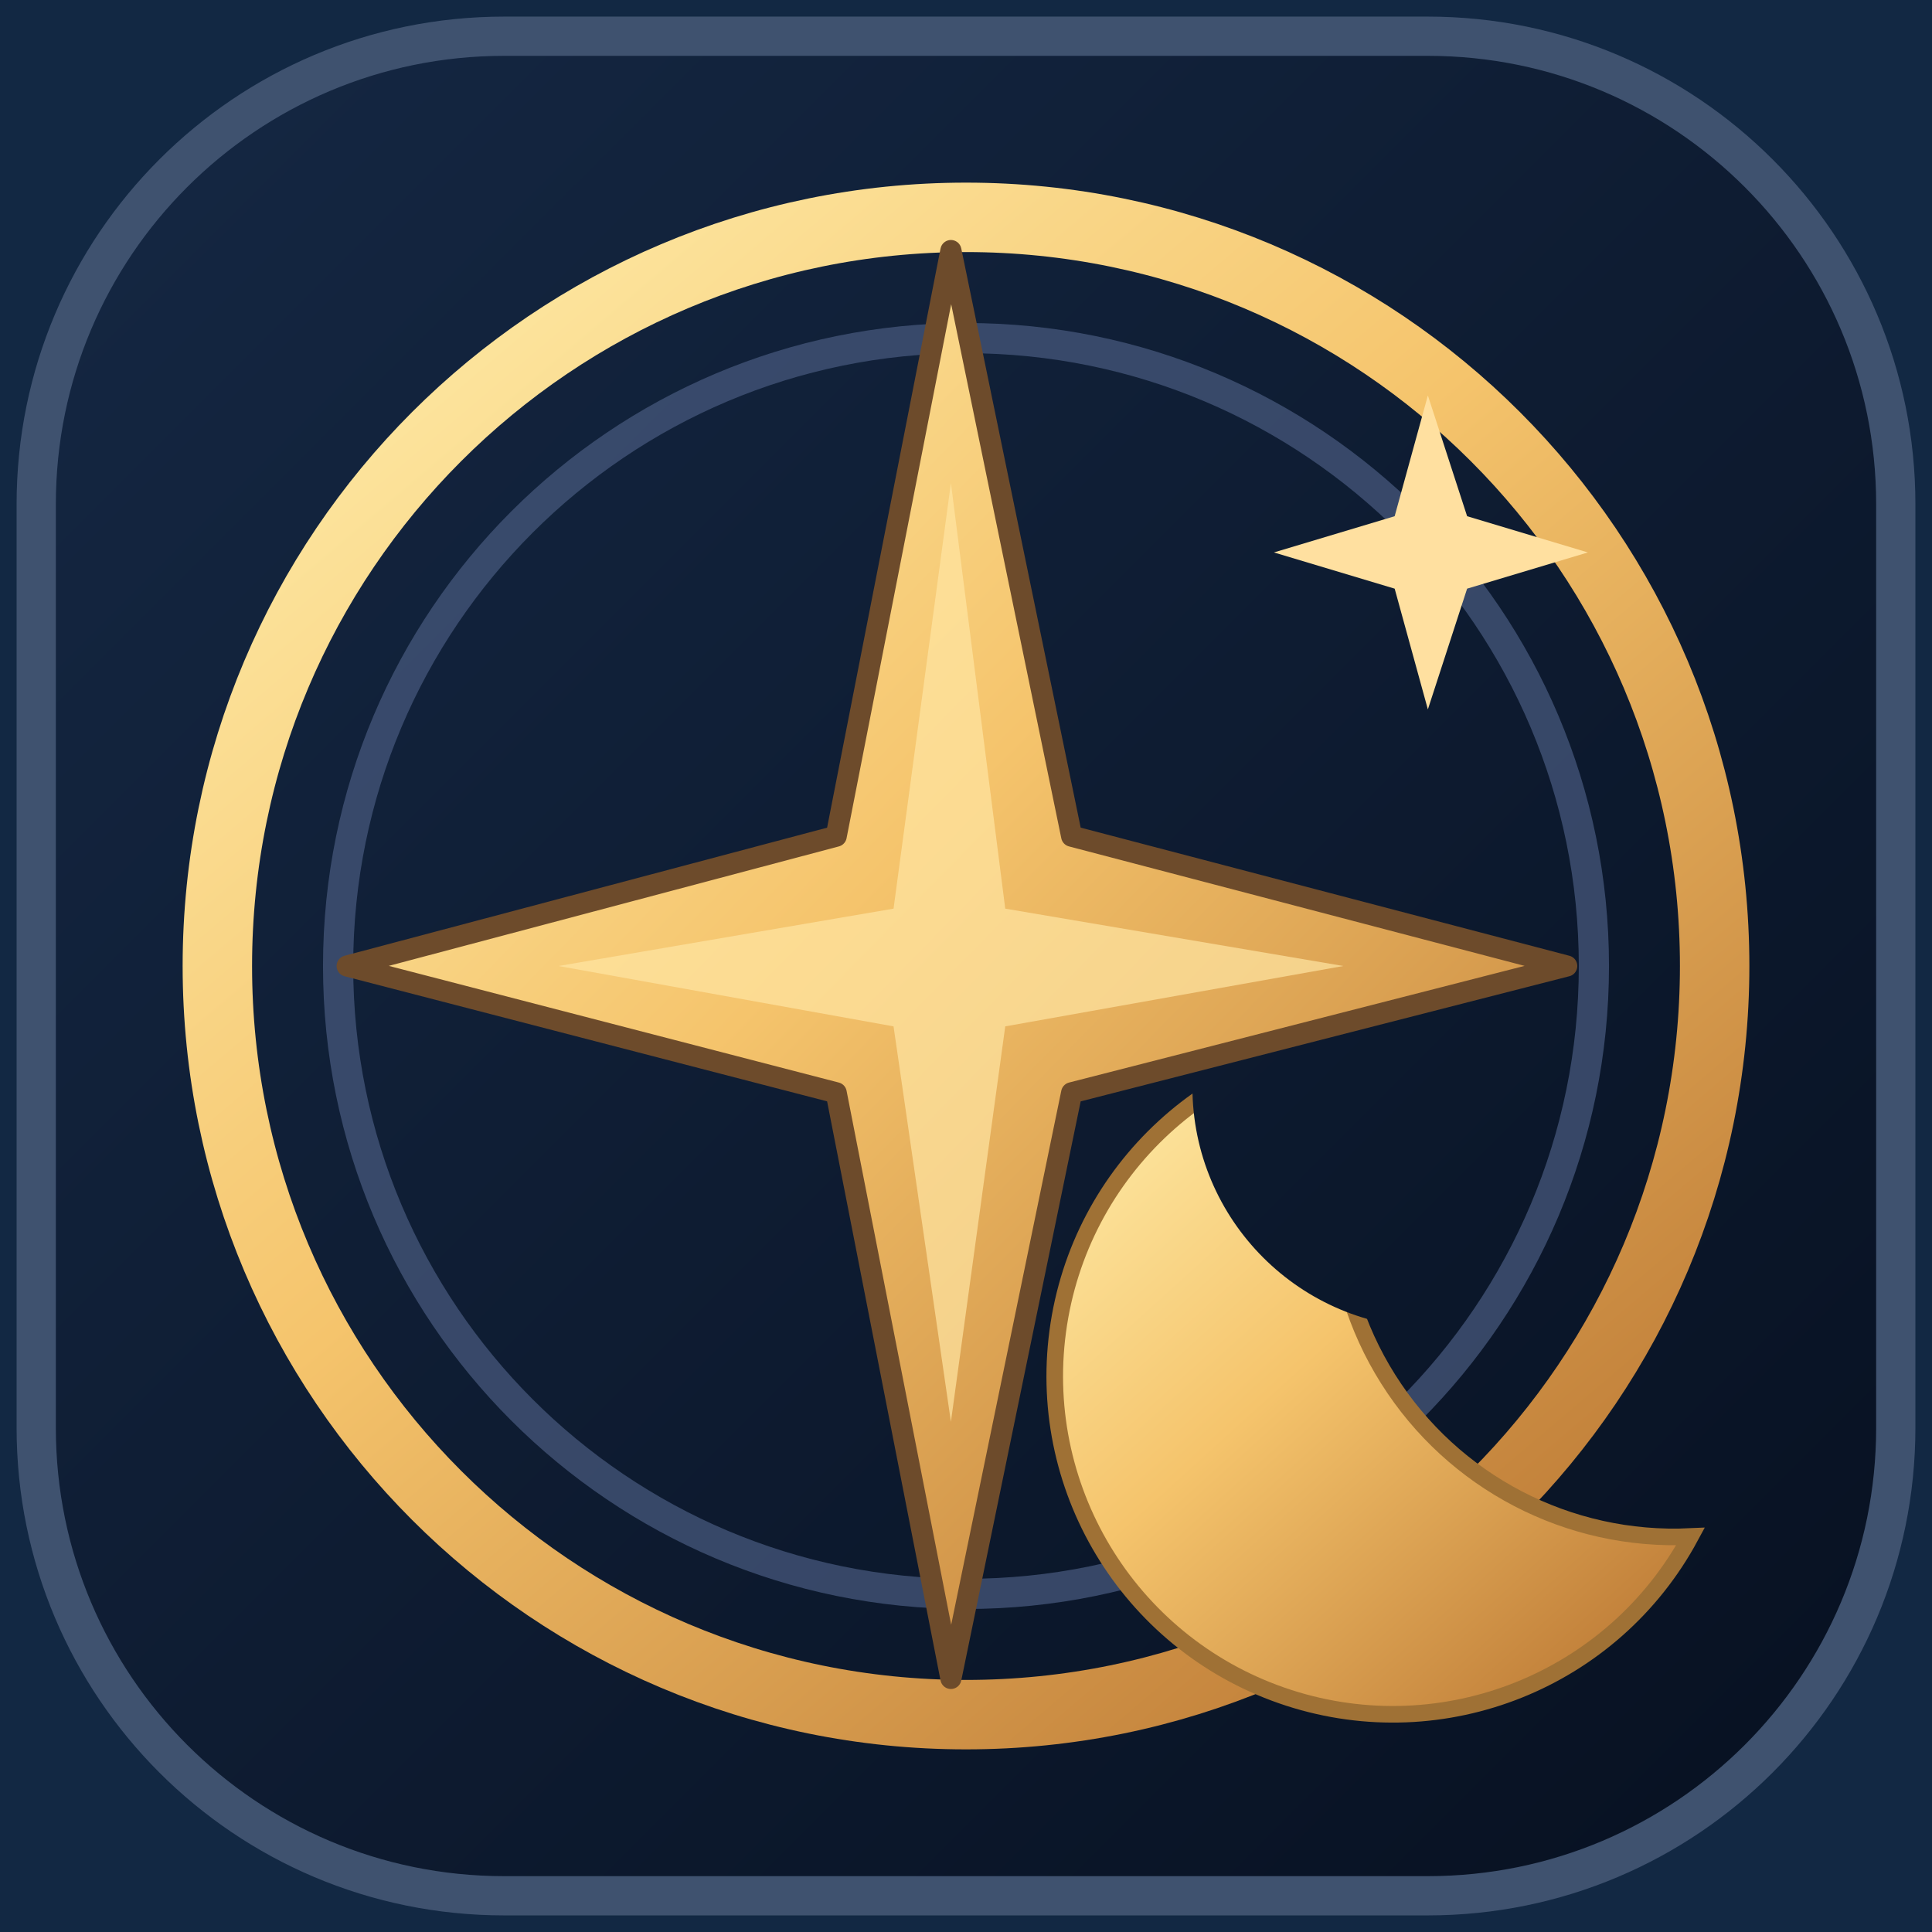
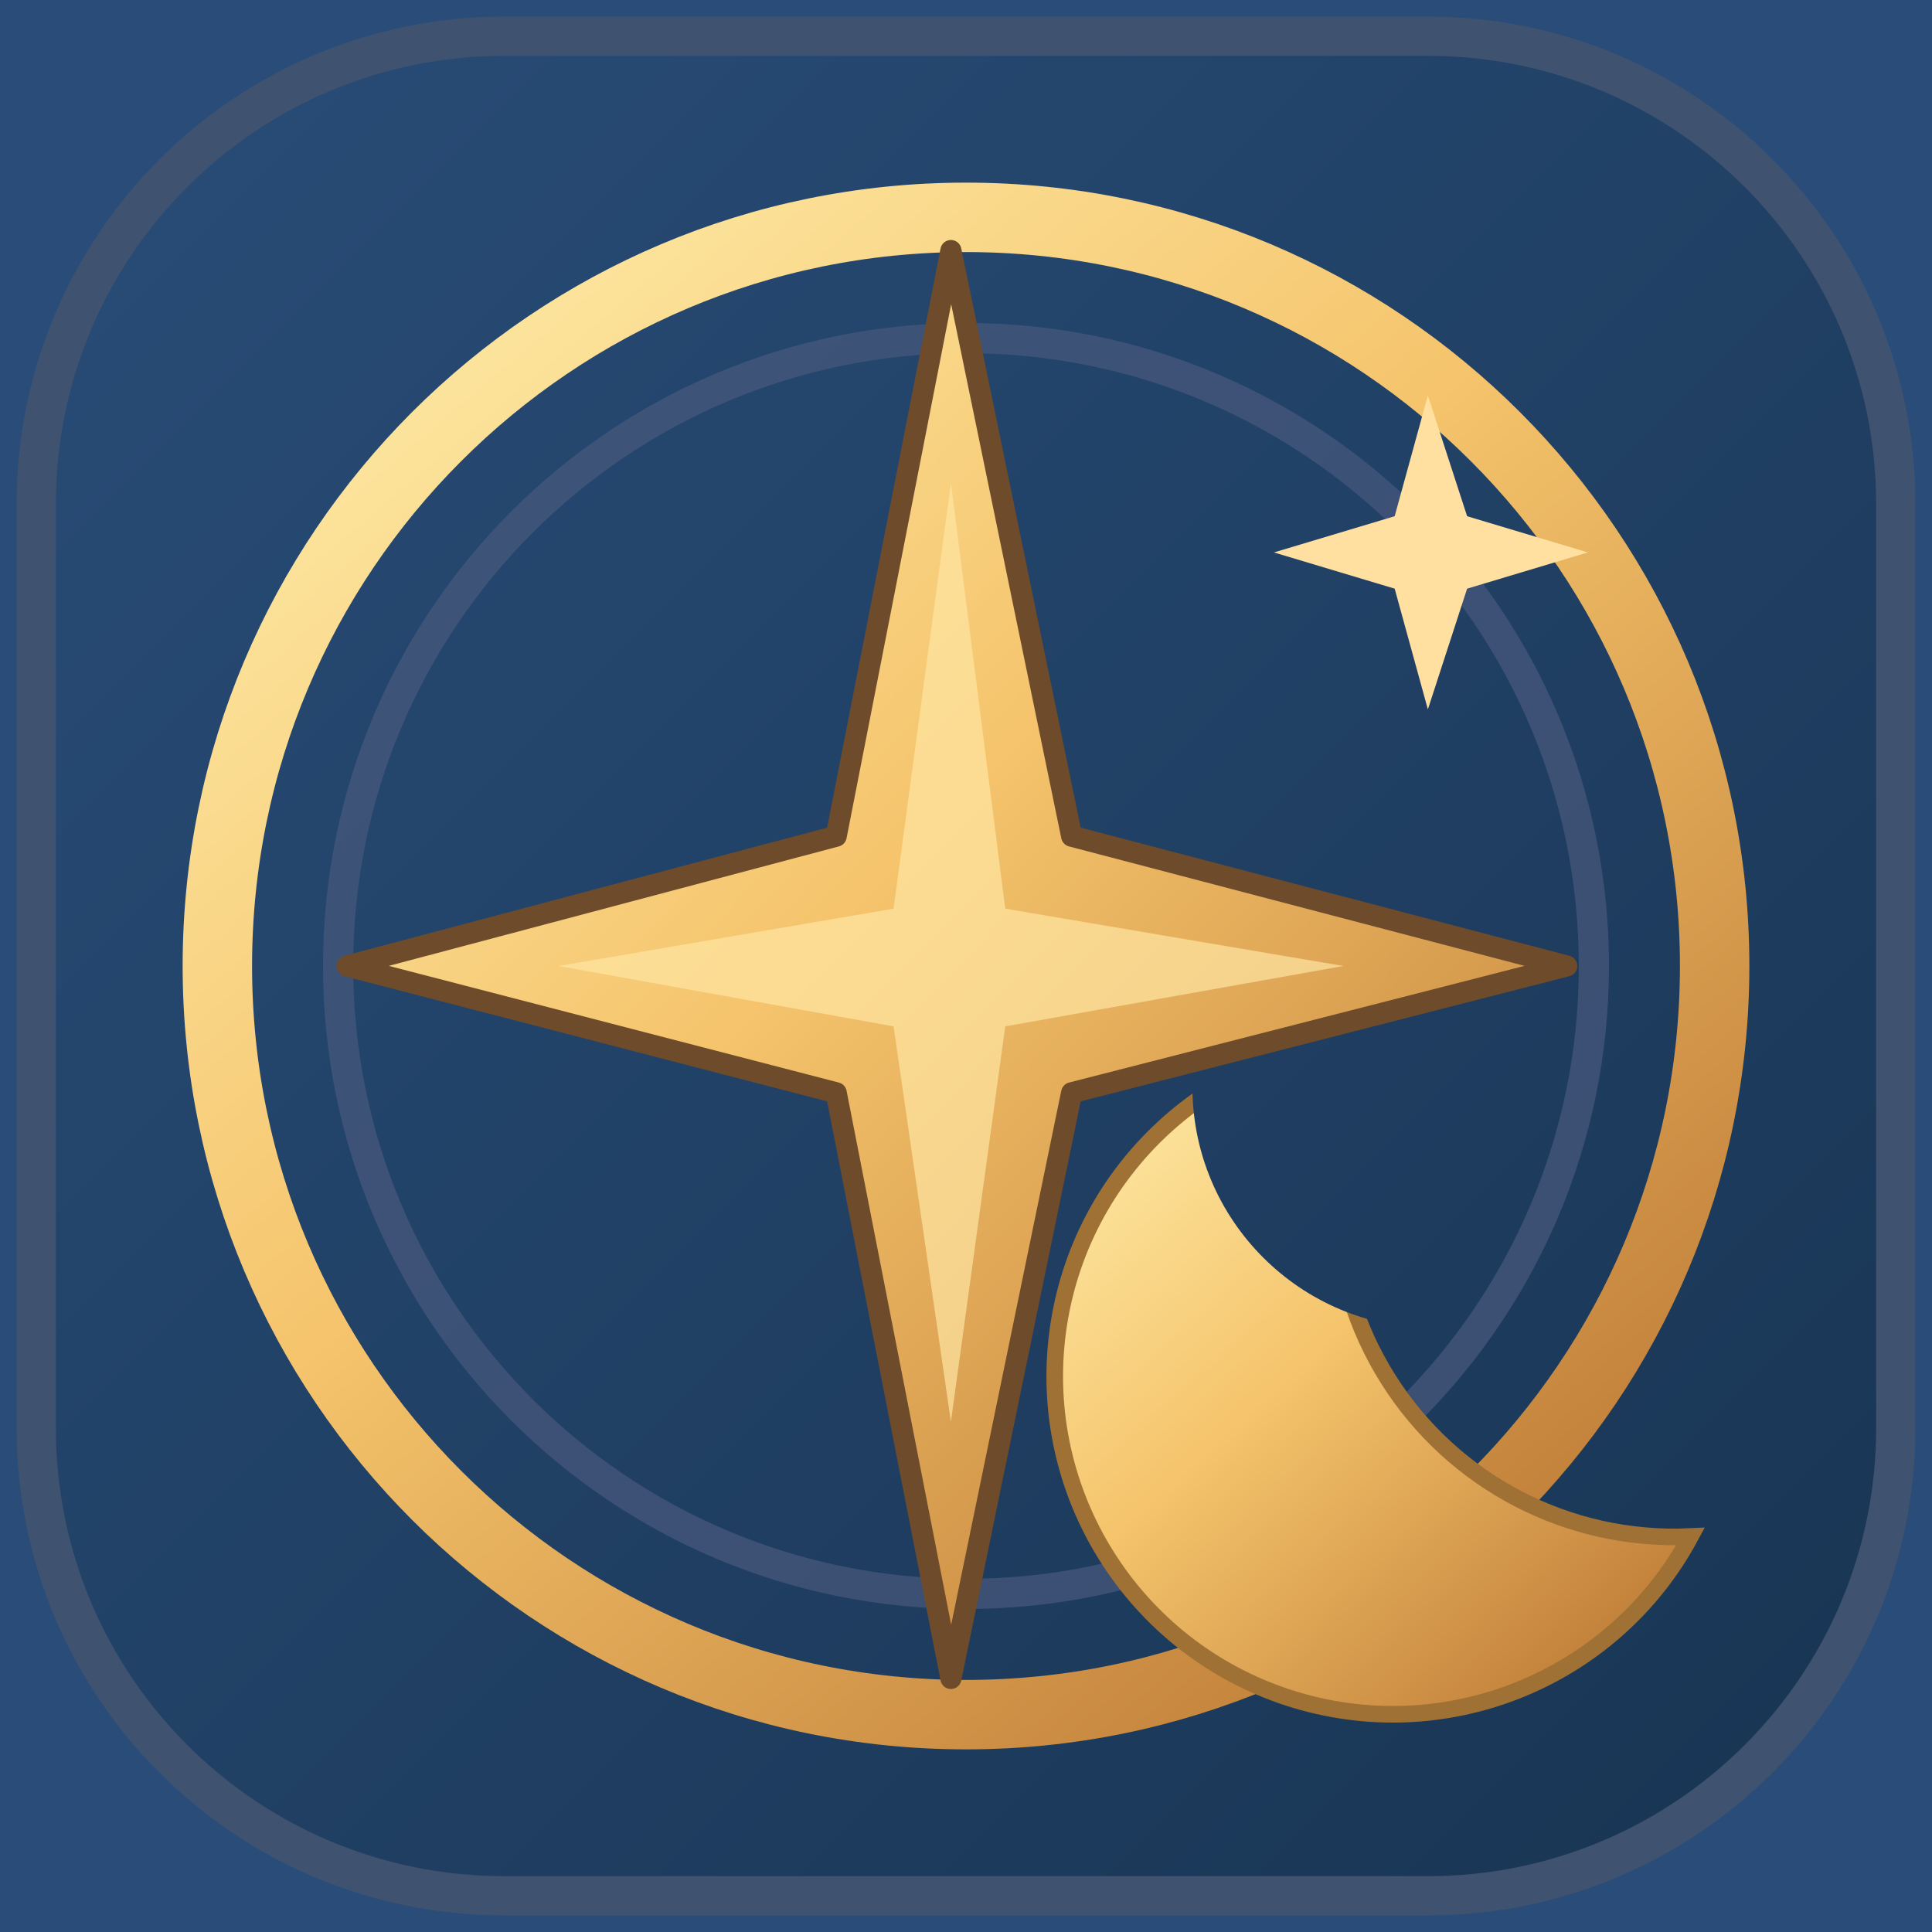
<svg xmlns="http://www.w3.org/2000/svg" width="64" height="64" viewBox="0 0 64 64" role="img" aria-labelledby="title">
  <defs>
    <linearGradient id="bg" x1="0" x2="1" y1="0" y2="1">
-       <stop offset="0" stop-color="#152844" />
-       <stop offset="1" stop-color="#071020" />
+       <stop offset="0" stop-color="#294d78" />
+       <stop offset="1" stop-color="#183452" />
    </linearGradient>
    <linearGradient id="gold" x1="0" x2="0.85" y1="0" y2="1">
      <stop offset="0" stop-color="#fff0af" />
      <stop offset=".47" stop-color="#f5c46c" />
      <stop offset="1" stop-color="#bd7a35" />
    </linearGradient>
    <mask id="moon">
      <rect width="64" height="64" fill="white" />
      <circle cx="47.5" cy="36" r="8" fill="black" />
    </mask>
  </defs>
-   <rect x="0" y="0" width="64" height="64" fill="#122843" />
+   <rect x="0" y="0" width="64" height="64" fill="#294d78" />
  <rect x="1.2" y="1.2" width="61.6" height="61.6" rx="15.5" fill="url(#bg)" stroke="#3f526f" stroke-width="1.3" />
  <circle cx="32" cy="32" r="24.8" fill="none" stroke="url(#gold)" stroke-width="2.3" />
  <circle cx="32" cy="32" r="20.8" fill="none" stroke="#45577b" stroke-width="1" opacity=".75" />
  <path d="M31.5 8.3 35.5 27.7 51.9 32 35.5 36.2 31.5 55.6 27.7 36.2 11.5 32 27.7 27.7Z" fill="url(#gold)" stroke="#6d4b2b" stroke-width=".7" stroke-linejoin="round" />
  <path d="M31.5 16 33.3 30.1 44.5 32 33.3 34 31.5 47.1 29.6 34 18.5 32 29.6 30.1Z" fill="#ffe5a3" opacity=".7" />
  <path d="M45.6 34.4a11.2 11.2 0 1 0 10.4 16.5 11.2 11.2 0 0 1-10.4-16.5Z" fill="url(#gold)" mask="url(#moon)" stroke="#9f7135" stroke-width=".55" />
  <path d="M47.3 13.1 48.6 17.1 52.6 18.3 48.6 19.5 47.3 23.5 46.2 19.5 42.2 18.3 46.2 17.1Z" fill="#ffe0a0" />
</svg>
